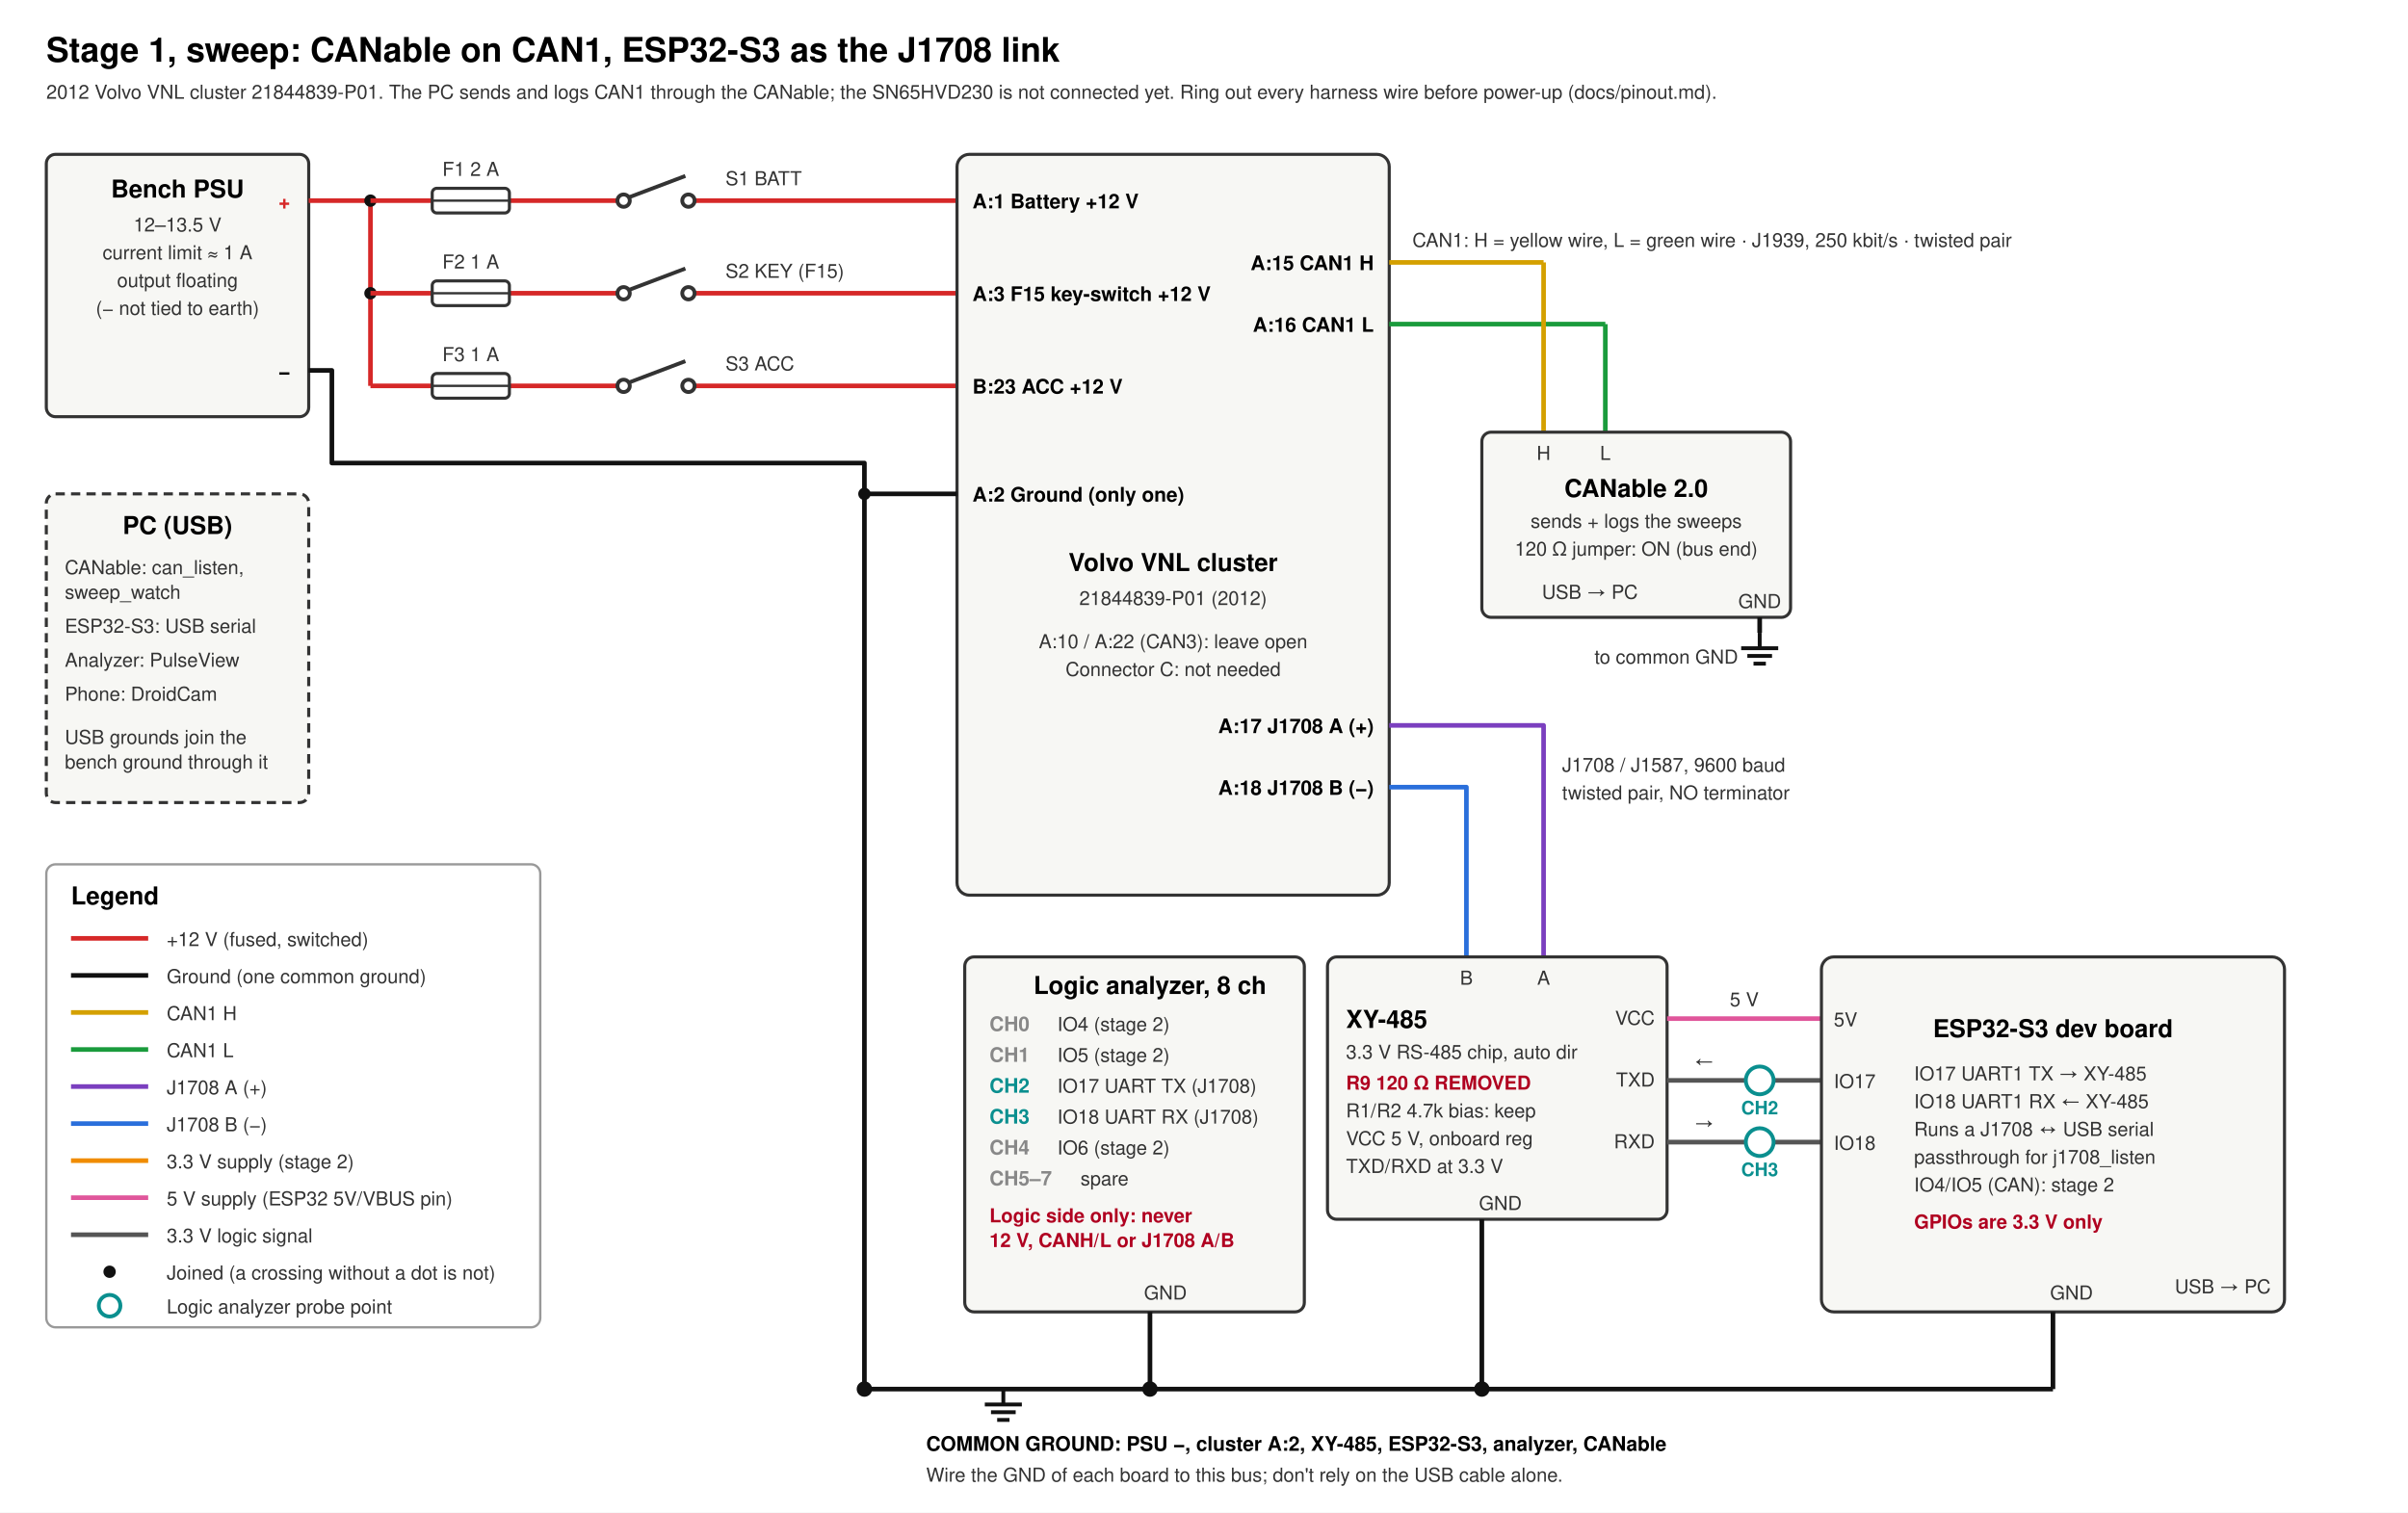
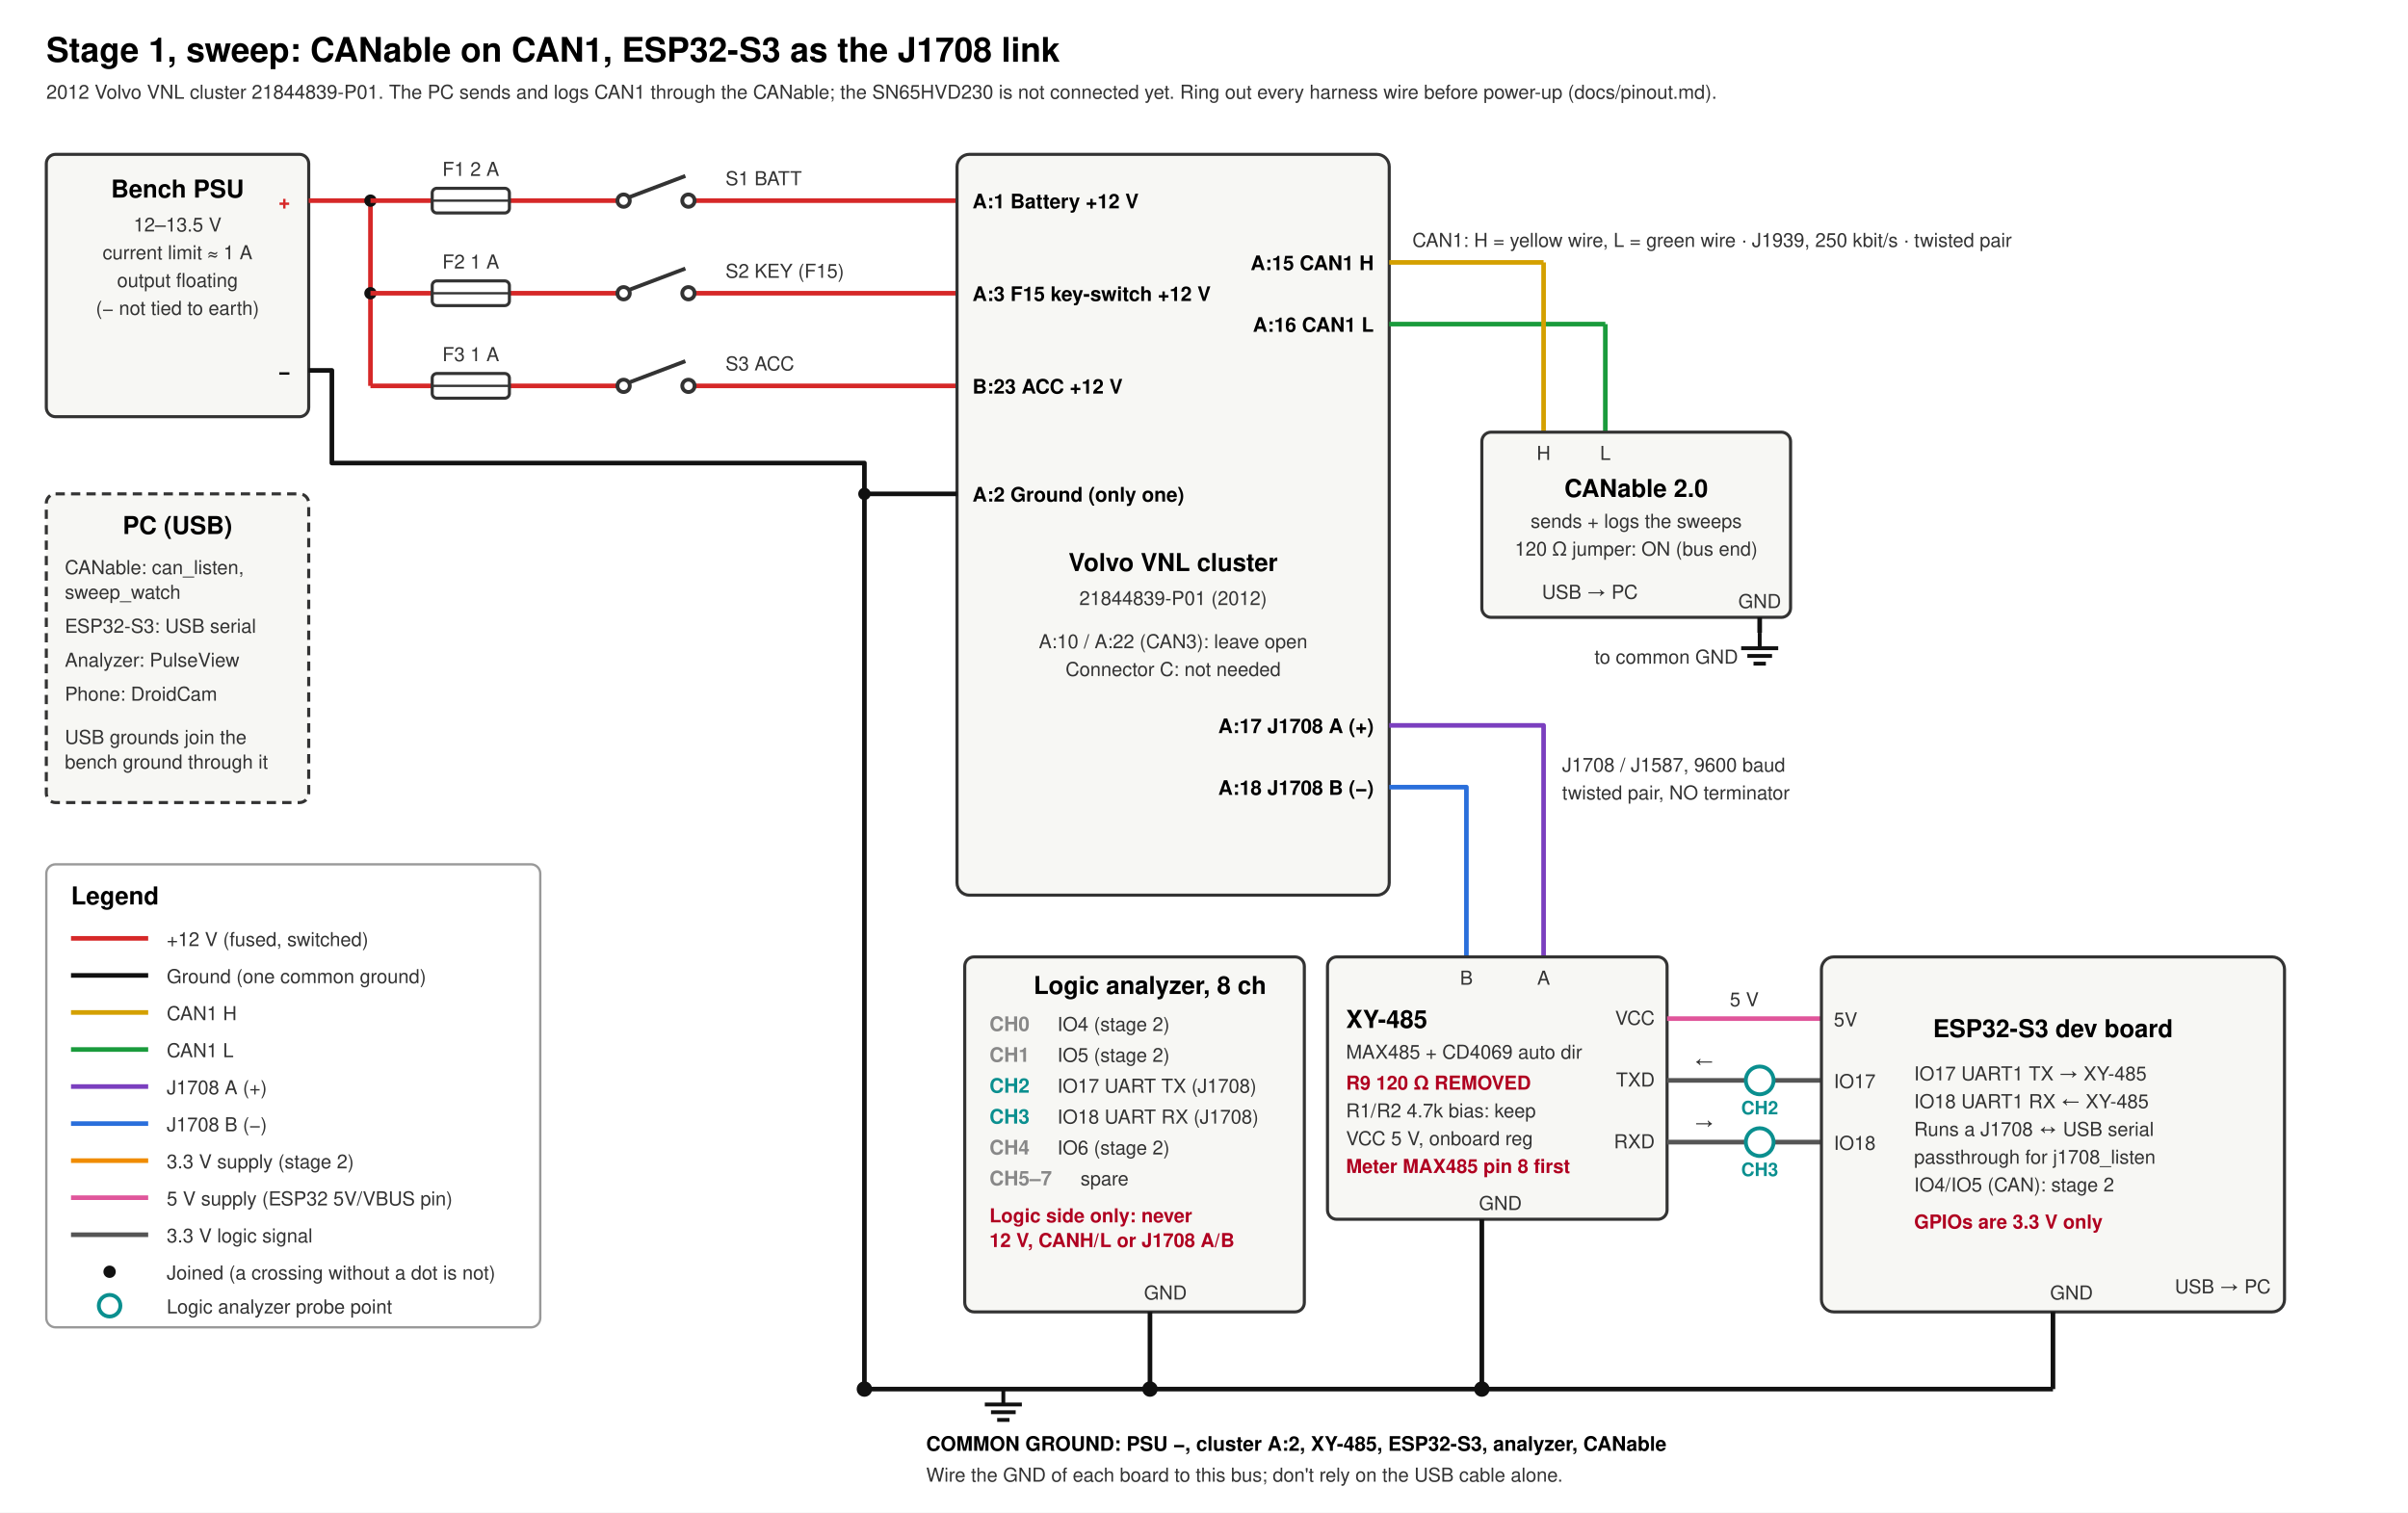
<svg xmlns="http://www.w3.org/2000/svg" viewBox="0 0 1560 980" width="1560" height="980" font-family="Segoe UI, Helvetica, Arial, sans-serif" font-size="14">
  <defs>
    <g id="gnd">
      <line x1="0" y1="0" x2="0" y2="10" stroke="#111" stroke-width="2.5" />
      <line x1="-12" y1="10" x2="12" y2="10" stroke="#111" stroke-width="2.5" />
      <line x1="-8" y1="15" x2="8" y2="15" stroke="#111" stroke-width="2.5" />
      <line x1="-4" y1="20" x2="4" y2="20" stroke="#111" stroke-width="2.5" />
    </g>
  </defs>
  <style>
    .box { fill: #f7f7f4; stroke: #333; stroke-width: 2; }
    .title { font-weight: 700; font-size: 16px; }
    .small { font-size: 12.5px; fill: #333; }
    .pin { font-size: 13px; font-weight: 600; }
    .warn { font-size: 12.5px; fill: #b00020; font-weight: 600; }
    .w { fill: none; stroke-width: 3; stroke-linejoin: round; }
    .v12 { stroke: #d62828; }
    .gndw { stroke: #111; }
    .canh { stroke: #d4a000; }
    .canl { stroke: #1a9b3c; }
    .ja { stroke: #7b3fbf; }
    .jb { stroke: #2a6fdb; }
    .v33 { stroke: #f08c00; }
    .v5 { stroke: #e0569b; }
    .sig { stroke: #555; }
    .dot { fill: #111; }
    .probe { fill: #fff; stroke: #0a8f8f; stroke-width: 2.5; }
    .ptxt { font-size: 12px; font-weight: 700; fill: #0a8f8f; }
  </style>
  <rect x="0" y="0" width="1560" height="980" fill="#ffffff" />
  <text x="30" y="40" font-size="22" font-weight="700">Stage 1, sweep: CANable on CAN1, ESP32-S3 as the J1708 link</text>
  <text x="30" y="64" class="small">2012 Volvo VNL cluster 21844839-P01. The PC sends and logs CAN1 through the CANable; the SN65HVD230 is not connected yet. Ring out every harness wire before power-up (docs/pinout.md).</text>
  <rect class="box" x="30" y="100" width="170" height="170" rx="6" />
  <text x="115" y="128" class="title" text-anchor="middle">Bench PSU</text>
  <text x="115" y="150" class="small" text-anchor="middle">12–13.5 V</text>
  <text x="115" y="168" class="small" text-anchor="middle">current limit ≈ 1 A</text>
  <text x="115" y="186" class="small" text-anchor="middle">output floating</text>
  <text x="115" y="204" class="small" text-anchor="middle">(− not tied to earth)</text>
  <text x="188" y="135" class="pin" text-anchor="end" fill="#d62828">+</text>
  <text x="188" y="245" class="pin" text-anchor="end">−</text>
  <path class="w v12" d="M200 130 H240 M240 130 V250" />
  <circle class="dot" cx="240" cy="190" r="4" />
  <circle class="dot" cx="240" cy="130" r="4" />
  <path class="w v12" d="M240 130 H280 M330 130 H400 M450 130 H620" />
  <path class="w v12" d="M240 190 H280 M330 190 H400 M450 190 H620" />
  <path class="w v12" d="M240 250 H280 M330 250 H400 M450 250 H620" />
  <g stroke="#333" stroke-width="2" fill="#fff">
    <rect x="280" y="122" width="50" height="16" rx="3" />
    <rect x="280" y="182" width="50" height="16" rx="3" />
    <rect x="280" y="242" width="50" height="16" rx="3" />
  </g>
  <g stroke="#333" stroke-width="1.5">
    <line x1="280" y1="130" x2="330" y2="130" />
    <line x1="280" y1="190" x2="330" y2="190" />
    <line x1="280" y1="250" x2="330" y2="250" />
  </g>
  <text x="305" y="114" class="small" text-anchor="middle">F1 2 A</text>
  <text x="305" y="174" class="small" text-anchor="middle">F2 1 A</text>
  <text x="305" y="234" class="small" text-anchor="middle">F3 1 A</text>
  <g stroke="#333" stroke-width="2.5" fill="#fff">
    <circle cx="404" cy="130" r="4" />
    <circle cx="446" cy="130" r="4" />
    <line x1="407" y1="128" x2="444" y2="114" />
    <circle cx="404" cy="190" r="4" />
    <circle cx="446" cy="190" r="4" />
    <line x1="407" y1="188" x2="444" y2="174" />
    <circle cx="404" cy="250" r="4" />
    <circle cx="446" cy="250" r="4" />
    <line x1="407" y1="248" x2="444" y2="234" />
  </g>
  <text x="470" y="120" class="small">S1 BATT</text>
  <text x="470" y="180" class="small">S2 KEY (F15)</text>
  <text x="470" y="240" class="small">S3 ACC</text>
  <path class="w gndw" d="M200 240 H215 V300 H560 V900" />
  <rect class="box" x="620" y="100" width="280" height="480" rx="8" />
  <text x="760" y="370" class="title" text-anchor="middle" font-size="18">Volvo VNL cluster</text>
  <text x="760" y="392" class="small" text-anchor="middle">21844839-P01 (2012)</text>
  <text x="760" y="420" class="small" text-anchor="middle">A:10 / A:22 (CAN3): leave open</text>
  <text x="760" y="438" class="small" text-anchor="middle">Connector C: not needed</text>
  <text x="630" y="135" class="pin">A:1 Battery +12 V</text>
  <text x="630" y="195" class="pin">A:3 F15 key-switch +12 V</text>
  <text x="630" y="255" class="pin">B:23 ACC +12 V</text>
  <text x="630" y="325" class="pin">A:2 Ground (only one)</text>
  <text x="890" y="175" class="pin" text-anchor="end">A:15 CAN1 H</text>
  <text x="890" y="215" class="pin" text-anchor="end">A:16 CAN1 L</text>
  <text x="890" y="475" class="pin" text-anchor="end">A:17 J1708 A (+)</text>
  <text x="890" y="515" class="pin" text-anchor="end">A:18 J1708 B (−)</text>
  <path class="w gndw" d="M620 320 H560" />
  <circle class="dot" cx="560" cy="320" r="4" />
  <path class="w canh" d="M900 170 H1000" />
  <path class="w canl" d="M900 210 H1040" />
  <text x="915" y="160" class="small">CAN1: H = yellow wire, L = green wire · J1939, 250 kbit/s · twisted pair</text>
  <path class="w canh" d="M1000 170 V280" />
  <path class="w canl" d="M1040 210 V280" />
  <rect class="box" x="960" y="280" width="200" height="120" rx="6" />
  <text x="1000" y="298" class="small" text-anchor="middle">H</text>
  <text x="1040" y="298" class="small" text-anchor="middle">L</text>
  <text x="1060" y="322" class="title" text-anchor="middle">CANable 2.0</text>
  <text x="1060" y="342" class="small" text-anchor="middle">sends + logs the sweeps</text>
  <text x="1060" y="360" class="small" text-anchor="middle">120 Ω jumper: ON (bus end)</text>
  <text x="1030" y="388" class="small" text-anchor="middle">USB → PC</text>
  <text x="1140" y="394" class="small" text-anchor="middle">GND</text>
  <path class="w gndw" d="M1140 400 V410" />
  <use href="#gnd" x="1140" y="410" />
  <text x="1126" y="430" class="small" text-anchor="end">to common GND</text>
  <path class="w ja" d="M900 470 H1000 V620" />
  <path class="w jb" d="M900 510 H950 V620" />
  <text x="1012" y="500" class="small">J1708 / J1587, 9600 baud</text>
  <text x="1012" y="518" class="small">twisted pair, NO terminator</text>
  <rect class="box" x="860" y="620" width="220" height="170" rx="6" />
  <text x="950" y="638" class="small" text-anchor="middle">B</text>
  <text x="1000" y="638" class="small" text-anchor="middle">A</text>
  <text x="872" y="666" class="title">XY-485</text>
-   <text x="872" y="686" class="small">3.3 V RS-485 chip, auto dir</text>
+   <text x="872" y="686" class="small">MAX485 + CD4069 auto dir</text>
  <text x="872" y="706" class="warn">R9 120 Ω REMOVED</text>
  <text x="872" y="724" class="small">R1/R2 4.7k bias: keep</text>
  <text x="872" y="742" class="small">VCC 5 V, onboard reg</text>
-   <text x="872" y="760" class="small">TXD/RXD at 3.3 V</text>
+   <text x="872" y="760" class="warn">Meter MAX485 pin 8 first</text>
  <text x="1072" y="664" class="small" text-anchor="end">VCC</text>
  <text x="1072" y="704" class="small" text-anchor="end">TXD</text>
  <text x="1072" y="744" class="small" text-anchor="end">RXD</text>
  <text x="972" y="784" class="small" text-anchor="middle">GND</text>
  <path class="w gndw" d="M960 790 V900" />
  <path class="w v5" d="M1080 660 H1180" />
  <path class="w sig" d="M1080 700 H1180" />
  <path class="w sig" d="M1080 740 H1180" />
  <text x="1130" y="652" class="small" text-anchor="middle">5 V</text>
  <text x="1104" y="692" class="small" text-anchor="middle">←</text>
  <text x="1104" y="732" class="small" text-anchor="middle">→</text>
  <circle class="probe" cx="1140" cy="700" r="9" />
  <text x="1132" y="722" class="ptxt" text-anchor="start" dx="-4">CH2</text>
  <circle class="probe" cx="1140" cy="740" r="9" />
  <text x="1132" y="762" class="ptxt" text-anchor="start" dx="-4">CH3</text>
  <rect class="box" x="1180" y="620" width="300" height="230" rx="8" />
  <text x="1188" y="665" class="small">5V</text>
  <text x="1188" y="705" class="small">IO17</text>
  <text x="1188" y="745" class="small">IO18</text>
  <text x="1330" y="672" class="title" text-anchor="middle">ESP32-S3 dev board</text>
  <text x="1240" y="700" class="small">IO17 UART1 TX → XY-485</text>
  <text x="1240" y="718" class="small">IO18 UART1 RX ← XY-485</text>
  <text x="1240" y="736" class="small">Runs a J1708 ↔ USB serial</text>
  <text x="1240" y="754" class="small">passthrough for j1708_listen</text>
  <text x="1240" y="772" class="small">IO4/IO5 (CAN): stage 2</text>
  <text x="1240" y="796" class="warn">GPIOs are 3.3 V only</text>
  <text x="1440" y="838" class="small" text-anchor="middle">USB → PC</text>
  <text x="1342" y="842" class="small" text-anchor="middle">GND</text>
  <path class="w gndw" d="M1330 850 V900" />
  <rect class="box" x="625" y="620" width="220" height="230" rx="6" />
  <text x="745" y="644" class="title" text-anchor="middle">Logic analyzer, 8 ch</text>
  <text x="641" y="668" class="pin" fill="#888">CH0</text>
  <text x="685" y="668" class="small" fill="#888">IO4 (stage 2)</text>
  <text x="641" y="688" class="pin" fill="#888">CH1</text>
  <text x="685" y="688" class="small" fill="#888">IO5 (stage 2)</text>
  <text x="641" y="708" class="pin" fill="#0a8f8f">CH2</text>
  <text x="685" y="708" class="small">IO17 UART TX (J1708)</text>
  <text x="641" y="728" class="pin" fill="#0a8f8f">CH3</text>
  <text x="685" y="728" class="small">IO18 UART RX (J1708)</text>
  <text x="641" y="748" class="pin" fill="#888">CH4</text>
  <text x="685" y="748" class="small" fill="#888">IO6 (stage 2)</text>
  <text x="641" y="768" class="pin" fill="#888">CH5–7</text>
  <text x="700" y="768" class="small">spare</text>
  <text x="641" y="792" class="warn">Logic side only: never</text>
  <text x="641" y="808" class="warn">12 V, CANH/L or J1708 A/B</text>
  <text x="755" y="842" class="small" text-anchor="middle">GND</text>
  <path class="w gndw" d="M745 850 V900" />
  <rect class="box" x="30" y="320" width="170" height="200" rx="6" stroke-dasharray="6 4" />
  <text x="115" y="346" class="title" text-anchor="middle">PC (USB)</text>
  <text x="42" y="372" class="small">CANable: can_listen,</text>
  <text x="42" y="388" class="small">  sweep_watch</text>
  <text x="42" y="410" class="small">ESP32-S3: USB serial</text>
  <text x="42" y="432" class="small">Analyzer: PulseView</text>
  <text x="42" y="454" class="small">Phone: DroidCam</text>
  <text x="42" y="482" class="small">USB grounds join the</text>
  <text x="42" y="498" class="small">bench ground through it</text>
  <rect x="30" y="560" width="320" height="300" rx="6" fill="#fff" stroke="#999" stroke-width="1.5" />
  <text x="46" y="586" class="title">Legend</text>
  <g>
    <line x1="46" y1="608" x2="96" y2="608" class="w v12" />
    <text x="108" y="613" class="small">+12 V (fused, switched)</text>
    <line x1="46" y1="632" x2="96" y2="632" class="w gndw" />
    <text x="108" y="637" class="small">Ground (one common ground)</text>
    <line x1="46" y1="656" x2="96" y2="656" class="w canh" />
    <text x="108" y="661" class="small">CAN1 H</text>
    <line x1="46" y1="680" x2="96" y2="680" class="w canl" />
    <text x="108" y="685" class="small">CAN1 L</text>
    <line x1="46" y1="704" x2="96" y2="704" class="w ja" />
    <text x="108" y="709" class="small">J1708 A (+)</text>
    <line x1="46" y1="728" x2="96" y2="728" class="w jb" />
    <text x="108" y="733" class="small">J1708 B (−)</text>
    <line x1="46" y1="752" x2="96" y2="752" class="w v33" />
    <text x="108" y="757" class="small">3.3 V supply (stage 2)</text>
    <line x1="46" y1="776" x2="96" y2="776" class="w v5" />
    <text x="108" y="781" class="small">5 V supply (ESP32 5V/VBUS pin)</text>
    <line x1="46" y1="800" x2="96" y2="800" class="w sig" />
    <text x="108" y="805" class="small">3.3 V logic signal</text>
    <circle class="dot" cx="71" cy="824" r="4" />
    <text x="108" y="829" class="small">Joined (a crossing without a dot is not)</text>
    <circle class="probe" cx="71" cy="846" r="7" />
    <text x="108" y="851" class="small">Logic analyzer probe point</text>
  </g>
  <path class="w gndw" d="M560 900 H1330" stroke-width="5" />
  <circle class="dot" cx="560" cy="900" r="5" />
  <circle class="dot" cx="745" cy="900" r="5" />
  <circle class="dot" cx="960" cy="900" r="5" />
  <use href="#gnd" x="650" y="900" />
  <text x="600" y="940" class="pin">COMMON GROUND: PSU −, cluster A:2, XY-485, ESP32-S3, analyzer, CANable</text>
  <text x="600" y="960" class="small">Wire the GND of each board to this bus; don't rely on the USB cable alone.</text>
</svg>
